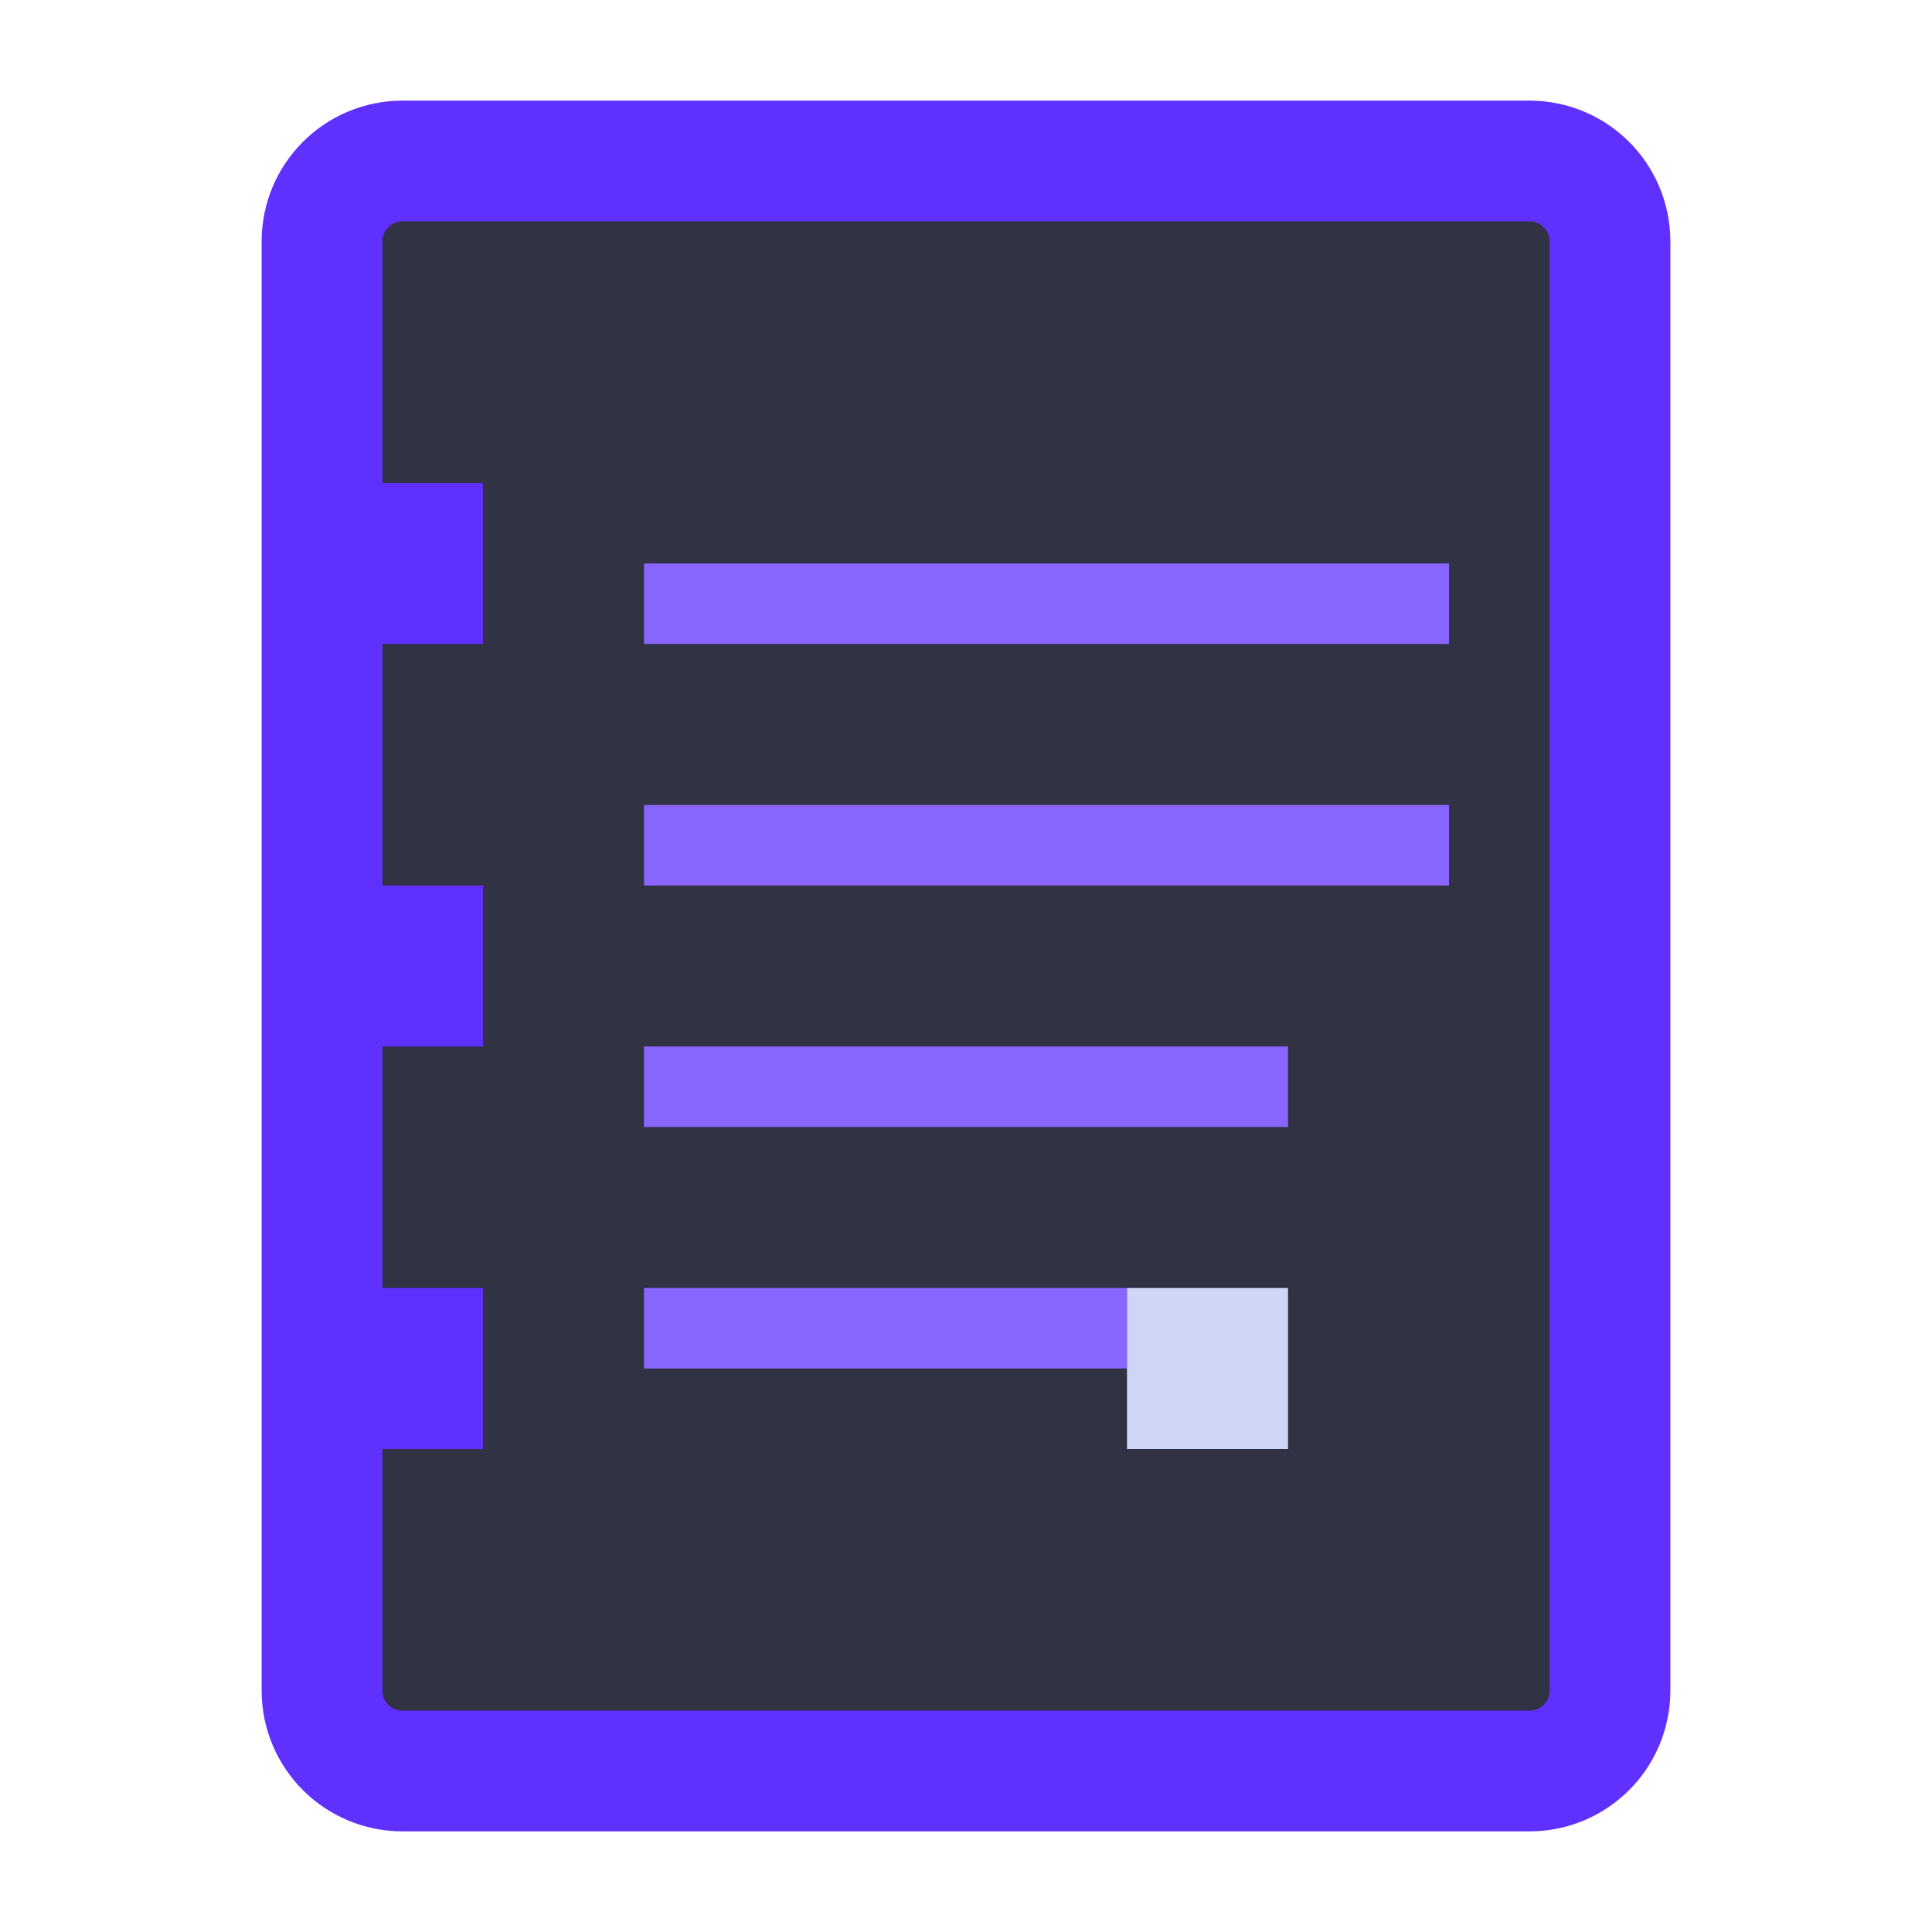
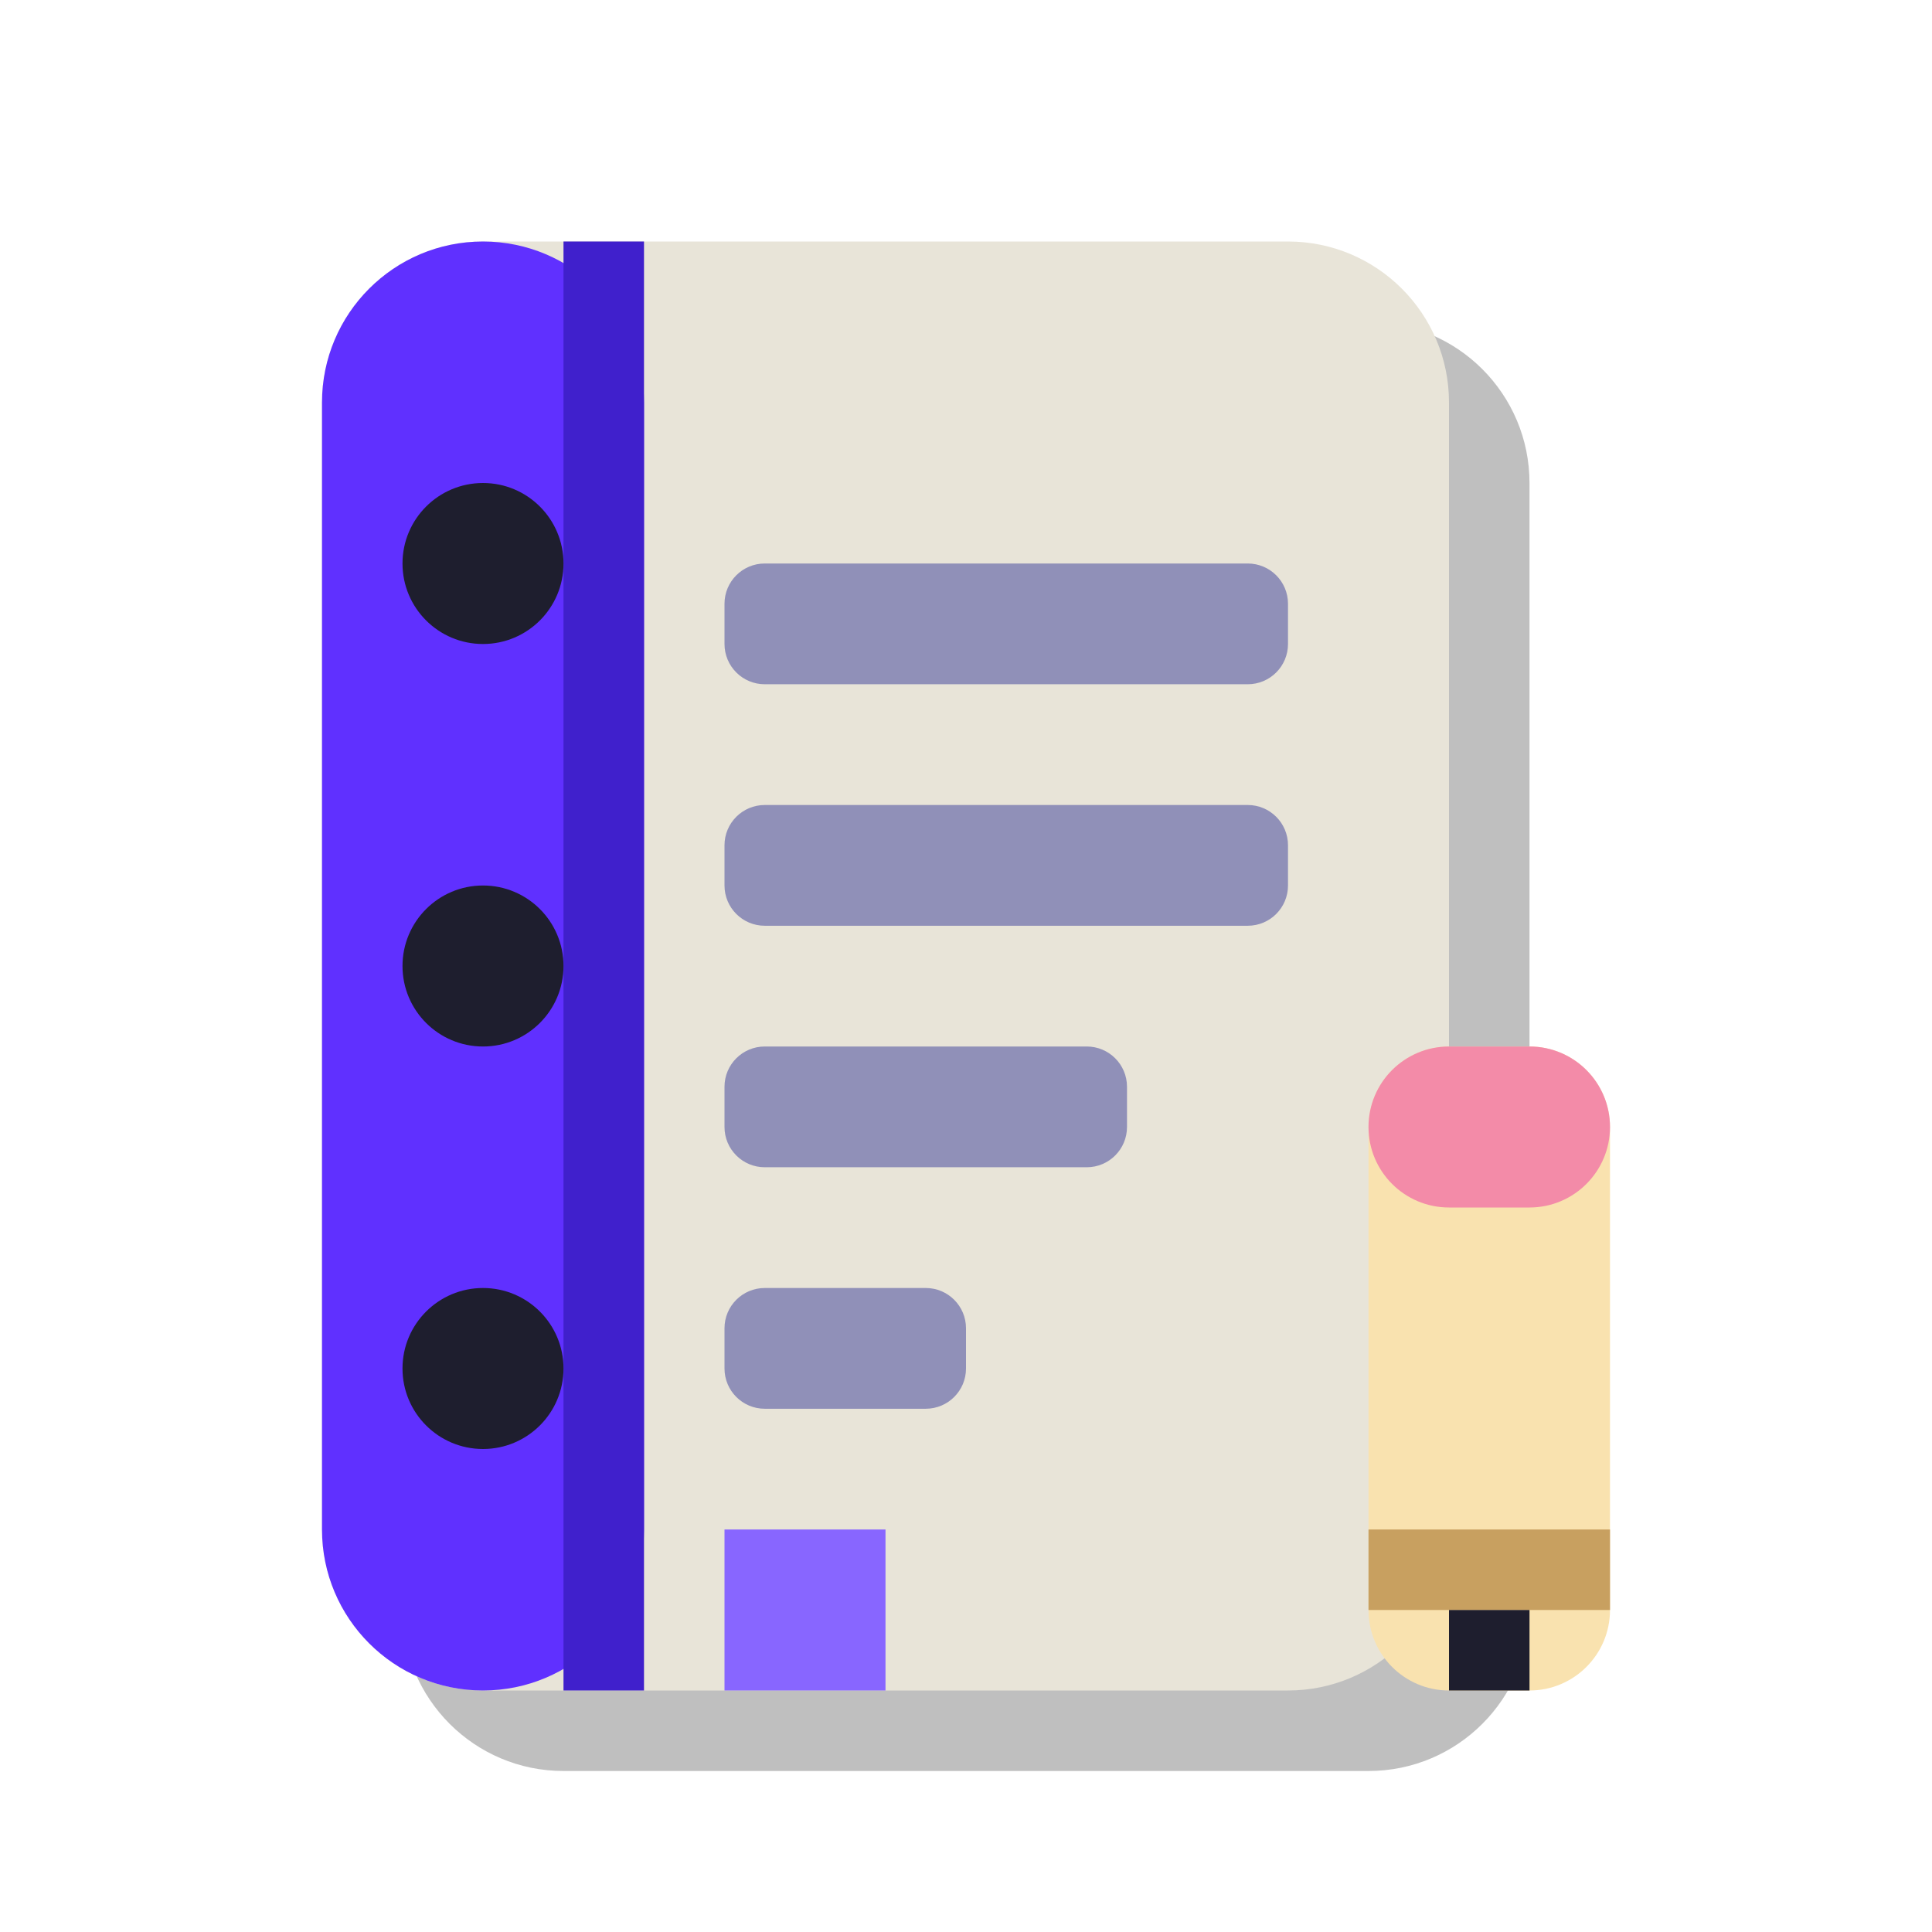
- <svg xmlns="http://www.w3.org/2000/svg" viewBox="0 0 24 24" width="24" height="24">
-   <rect x="4" y="2" width="16" height="20" rx="1" fill="#313244" stroke="#6030ff" stroke-width="1.5" />
-   <rect x="4" y="6" width="2" height="2" fill="#6030ff" />
-   <rect x="4" y="11" width="2" height="2" fill="#6030ff" />
-   <rect x="4" y="16" width="2" height="2" fill="#6030ff" />
-   <rect x="8" y="7" width="10" height="1" fill="#8866ff" />
-   <rect x="8" y="10" width="10" height="1" fill="#8866ff" />
-   <rect x="8" y="13" width="8" height="1" fill="#8866ff" />
-   <rect x="8" y="16" width="6" height="1" fill="#8866ff" />
-   <rect x="14" y="16" width="2" height="2" fill="#cdd6f4" />
+ <svg xmlns="http://www.w3.org/2000/svg" viewBox="0 0 24 24">
+   <rect x="5" y="4" width="14" height="18" rx="2" fill="#000" opacity="0.25" />
+   <rect x="4" y="3" width="14" height="18" rx="2" fill="#e8e4d8" />
+   <rect x="4" y="3" width="4" height="18" rx="2" fill="#6030ff" />
+   <rect x="7" y="3" width="1" height="18" fill="#4020cc" />
+   <rect x="5" y="6" width="2" height="2" rx="1" fill="#1e1e2e" />
+   <rect x="5" y="11" width="2" height="2" rx="1" fill="#1e1e2e" />
+   <rect x="5" y="16" width="2" height="2" rx="1" fill="#1e1e2e" />
+   <rect x="9" y="7" width="7" height="1.5" rx="0.5" fill="#9090b8" />
+   <rect x="9" y="10" width="7" height="1.5" rx="0.5" fill="#9090b8" />
+   <rect x="9" y="13" width="5" height="1.5" rx="0.5" fill="#9090b8" />
+   <rect x="9" y="16" width="3" height="1.5" rx="0.5" fill="#9090b8" />
+   <rect x="9" y="19" width="2" height="2" fill="#8866ff" />
+   <rect x="17" y="13" width="3" height="8" rx="1" fill="#f9e2af" />
+   <rect x="17" y="13" width="3" height="2" rx="1" fill="#f38ba8" />
+   <rect x="17" y="19" width="3" height="1" fill="#c8a060" />
+   <rect x="18" y="20" width="1" height="1" fill="#1e1e2e" />
</svg>
